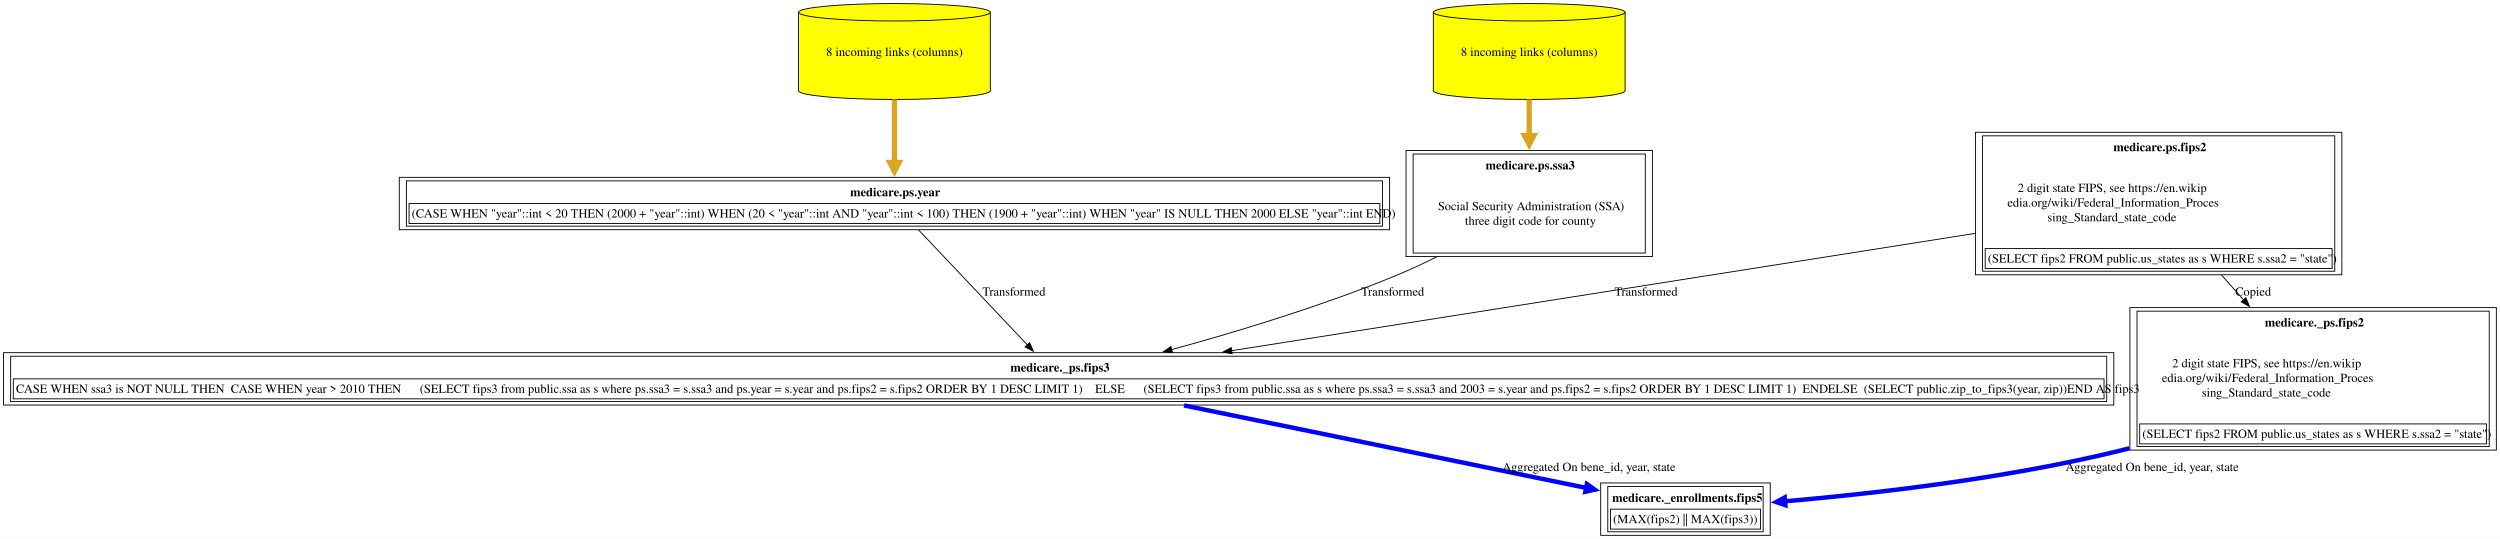
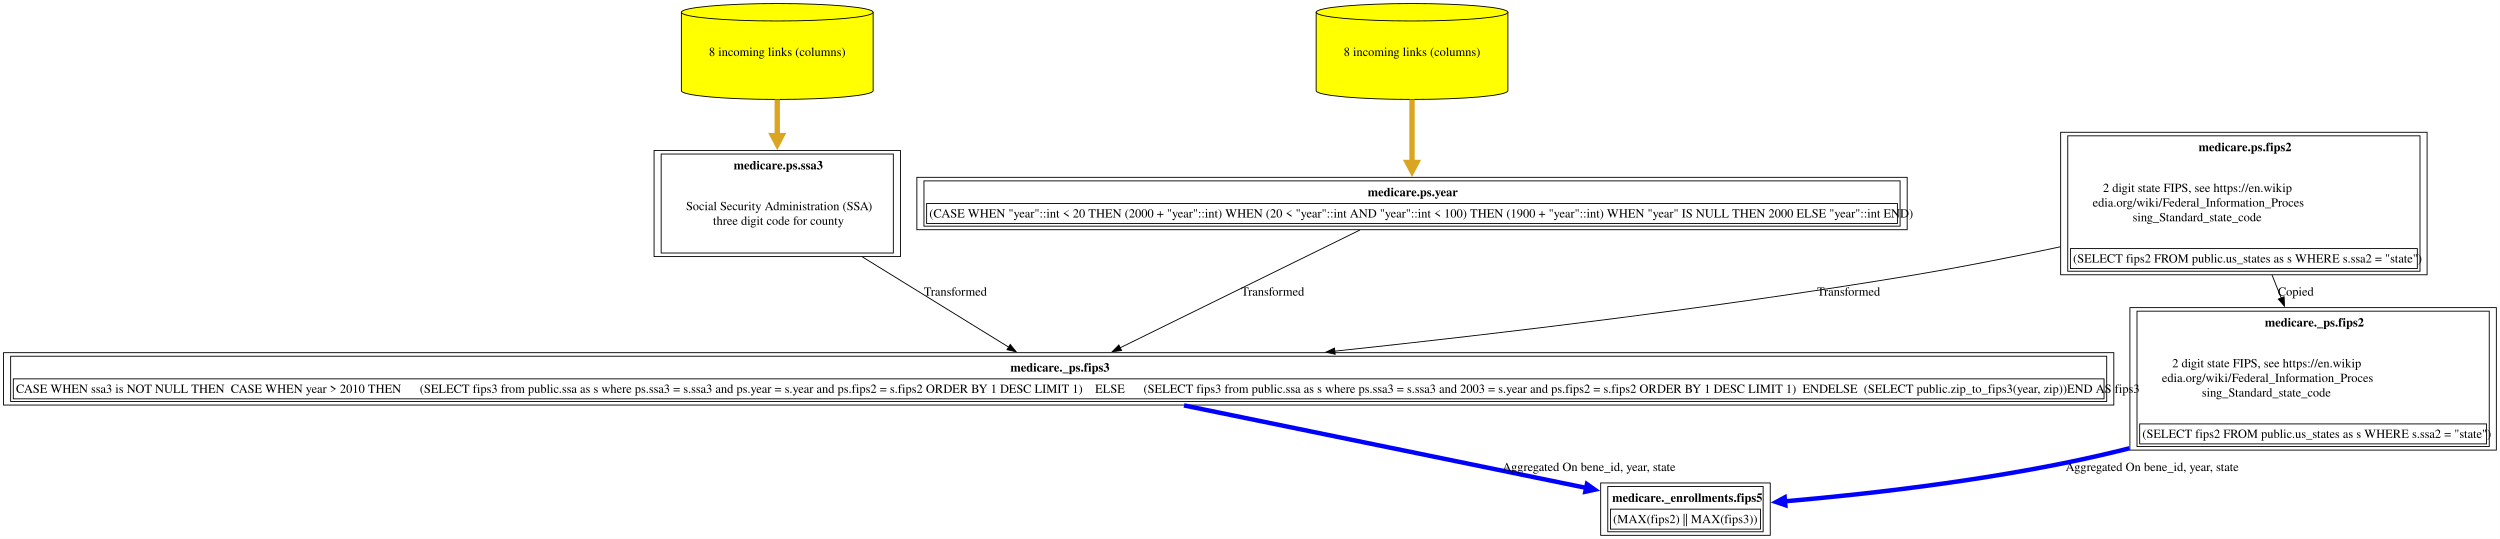
<svg xmlns="http://www.w3.org/2000/svg" xmlns:xlink="http://www.w3.org/1999/xlink" width="2816pt" height="607pt" viewBox="0.00 0.00 2816.00 607.00">
  <g id="graph0" class="graph" transform="scale(1 1) rotate(0) translate(4 603)">
    <polygon fill="white" stroke="none" points="-4,4 -4,-603 2811.88,-603 2811.88,4 -4,4" />
    <g id="node1" class="node">
      <g id="a_node1">
        <a xlink:href="../medicare._enrollments/fips5.html" xlink:title="&lt;TABLE&gt;" target="_blank">
          <polygon fill="none" stroke="black" points="1990,-59 1799,-59 1799,0 1990,0 1990,-59" />
          <text xml:space="preserve" text-anchor="start" x="1812" y="-37.7" font-family="Times,serif" font-weight="bold" font-size="14.00">medicare._enrollments.fips5</text>
          <polygon fill="none" stroke="black" points="1810,-7 1810,-29.5 1979,-29.5 1979,-7 1810,-7" />
          <text xml:space="preserve" text-anchor="start" x="1813" y="-13.75" font-family="Times,serif" font-size="14.00">(MAX(fips2) || MAX(fips3))</text>
          <polygon fill="none" stroke="black" points="1807,-4 1807,-55 1982,-55 1982,-4 1807,-4" />
        </a>
      </g>
    </g>
    <g id="node2" class="node">
      <g id="a_node2">
        <a xlink:href="../medicare._ps/fips3.html" xlink:title="&lt;TABLE&gt;" target="_blank">
          <polygon fill="none" stroke="black" points="2377,-205.75 0,-205.75 0,-146.75 2377,-146.75 2377,-205.75" />
          <text xml:space="preserve" text-anchor="start" x="1134.12" y="-184.45" font-family="Times,serif" font-weight="bold" font-size="14.00">medicare._ps.fips3</text>
          <polygon fill="none" stroke="black" points="11,-153.75 11,-176.25 2366,-176.25 2366,-153.75 11,-153.75" />
          <text xml:space="preserve" text-anchor="start" x="14" y="-160.5" font-family="Times,serif" font-size="14.00">CASE WHEN ssa3 is NOT NULL THEN  CASE WHEN year &gt; 2010 THEN      (SELECT fips3 from public.ssa as s where ps.ssa3 = s.ssa3 and ps.year = s.year and ps.fips2 = s.fips2 ORDER BY 1 DESC LIMIT 1)    ELSE      (SELECT fips3 from public.ssa as s where ps.ssa3 = s.ssa3 and 2003 = s.year and ps.fips2 = s.fips2 ORDER BY 1 DESC LIMIT 1)  ENDELSE  (SELECT public.zip_to_fips3(year, zip))END AS fips3</text>
          <polygon fill="none" stroke="black" points="8,-150.75 8,-201.75 2369,-201.75 2369,-150.75 8,-150.75" />
        </a>
      </g>
    </g>
    <g id="edge1" class="edge">
      <path fill="none" stroke="blue" stroke-width="5" d="M1329.67,-146.31C1462.96,-118.98 1660.19,-78.54 1782.84,-53.39" />
      <polygon fill="blue" stroke="blue" stroke-width="5" points="1783.5,-57.72 1792.41,-51.43 1781.74,-49.15 1783.5,-57.72" />
      <text xml:space="preserve" text-anchor="middle" x="1780.52" y="-72.45" font-family="Times,serif" font-size="14.00">	  Aggregated On bene_id, year, state</text>
    </g>
    <g id="node3" class="node">
      <g id="a_node3">
-         <a xlink:href="../medicare.ps/year.html" xlink:title="&lt;TABLE&gt;" target="_blank">
-           <polygon fill="none" stroke="black" points="1561.25,-403.25 445.75,-403.25 445.75,-344.25 1561.25,-344.25 1561.25,-403.25" />
-           <text xml:space="preserve" text-anchor="start" x="953.62" y="-381.95" font-family="Times,serif" font-weight="bold" font-size="14.00">medicare.ps.year</text>
-           <polygon fill="none" stroke="black" points="456.75,-351.25 456.75,-373.75 1550.25,-373.75 1550.25,-351.25 456.75,-351.25" />
-           <text xml:space="preserve" text-anchor="start" x="459.75" y="-358" font-family="Times,serif" font-size="14.00">(CASE WHEN "year"::int &lt; 20 THEN (2000 + "year"::int) WHEN (20 &lt; "year"::int AND "year"::int &lt; 100) THEN (1900 + "year"::int) WHEN "year" IS NULL THEN 2000 ELSE "year"::int END)</text>
-           <polygon fill="none" stroke="black" points="453.75,-348.25 453.75,-399.25 1553.25,-399.25 1553.25,-348.25 453.75,-348.25" />
+         <a xlink:href="../medicare.ps/ssa3.html" xlink:title="&lt;TABLE&gt;" target="_blank">
+           <polygon fill="none" stroke="black" points="1010.25,-433.5 732.75,-433.5 732.75,-314 1010.25,-314 1010.25,-433.5" />
+           <text xml:space="preserve" text-anchor="start" x="822.38" y="-412.2" font-family="Times,serif" font-weight="bold" font-size="14.00">medicare.ps.ssa3</text>
+           <text xml:space="preserve" text-anchor="start" x="768.75" y="-366.25" font-family="Times,serif" font-size="14.00">Social Security Administration (SSA)</text>
+           <text xml:space="preserve" text-anchor="start" x="799.12" y="-349.75" font-family="Times,serif" font-size="14.00">three digit code for county</text>
+           <polygon fill="none" stroke="black" points="740.75,-318 740.75,-429.5 1002.25,-429.5 1002.25,-318 740.75,-318" />
        </a>
      </g>
    </g>
    <g id="edge2" class="edge">
-       <path fill="none" stroke="black" d="M1030.8,-343.9C1063.32,-309.54 1117.71,-252.06 1153.34,-214.4" />
-       <polygon fill="black" stroke="black" points="1155.72,-216.98 1160.05,-207.31 1150.63,-212.17 1155.72,-216.98" />
-       <text xml:space="preserve" text-anchor="middle" x="1134.62" y="-269.95" font-family="Times,serif" font-size="14.00">  Transformed</text>
+       <path fill="none" stroke="black" d="M967.47,-313.56C1021.29,-280.37 1086.56,-240.12 1132.17,-211.99" />
+       <polygon fill="black" stroke="black" points="1133.91,-215.03 1140.59,-206.8 1130.24,-209.07 1133.91,-215.03" />
+       <text xml:space="preserve" text-anchor="middle" x="1068.62" y="-269.95" font-family="Times,serif" font-size="14.00">  Transformed</text>
    </g>
    <g id="node4" class="node">
      <g id="a_node4">
-         <a xlink:href="../medicare.ps/year.html" xlink:title="8 incoming links (columns)" target="_blank">
-           <path fill="yellow" stroke="black" d="M1111.5,-589.18C1111.5,-594.6 1063.09,-599 1003.5,-599 943.91,-599 895.5,-594.6 895.5,-589.18 895.5,-589.18 895.5,-500.82 895.5,-500.82 895.5,-495.4 943.91,-491 1003.5,-491 1063.09,-491 1111.5,-495.4 1111.5,-500.82 1111.5,-500.82 1111.5,-589.18 1111.5,-589.18" />
-           <path fill="none" stroke="black" d="M1111.5,-589.18C1111.5,-583.76 1063.09,-579.36 1003.5,-579.36 943.91,-579.36 895.5,-583.76 895.5,-589.18" />
-           <text xml:space="preserve" text-anchor="middle" x="1003.5" y="-539.95" font-family="Times,serif" font-size="14.00">8 incoming links (columns)</text>
+         <a xlink:href="../medicare.ps/ssa3.html" xlink:title="8 incoming links (columns)" target="_blank">
+           <path fill="yellow" stroke="black" d="M979.5,-589.18C979.5,-594.6 931.09,-599 871.5,-599 811.91,-599 763.5,-594.6 763.5,-589.18 763.5,-589.18 763.5,-500.82 763.5,-500.82 763.5,-495.4 811.91,-491 871.5,-491 931.09,-491 979.5,-495.4 979.5,-500.82 979.5,-500.82 979.5,-589.18 979.5,-589.18" />
+           <path fill="none" stroke="black" d="M979.5,-589.18C979.5,-583.76 931.09,-579.36 871.5,-579.36 811.91,-579.36 763.5,-583.76 763.5,-589.18" />
+           <text xml:space="preserve" text-anchor="middle" x="871.5" y="-539.95" font-family="Times,serif" font-size="14.00">8 incoming links (columns)</text>
        </a>
      </g>
    </g>
    <g id="edge3" class="edge">
-       <path fill="none" stroke="goldenrod" stroke-width="6" d="M1003.5,-490.91C1003.5,-468.12 1003.5,-441.76 1003.5,-419.92" />
-       <polygon fill="goldenrod" stroke="goldenrod" stroke-width="6" points="1008.75,-419.98 1003.5,-409.98 998.25,-419.98 1008.75,-419.98" />
+       <path fill="none" stroke="goldenrod" stroke-width="6" d="M871.5,-490.91C871.5,-477.88 871.5,-463.69 871.5,-449.84" />
+       <polygon fill="goldenrod" stroke="goldenrod" stroke-width="6" points="876.75,-450.29 871.5,-440.29 866.25,-450.29 876.75,-450.29" />
    </g>
    <g id="node5" class="node">
      <g id="a_node5">
-         <a xlink:href="../medicare.ps/ssa3.html" xlink:title="&lt;TABLE&gt;" target="_blank">
-           <polygon fill="none" stroke="black" points="1857.25,-433.5 1579.75,-433.5 1579.75,-314 1857.25,-314 1857.25,-433.5" />
-           <text xml:space="preserve" text-anchor="start" x="1669.38" y="-412.2" font-family="Times,serif" font-weight="bold" font-size="14.00">medicare.ps.ssa3</text>
-           <text xml:space="preserve" text-anchor="start" x="1615.75" y="-366.25" font-family="Times,serif" font-size="14.00">Social Security Administration (SSA)</text>
-           <text xml:space="preserve" text-anchor="start" x="1646.12" y="-349.75" font-family="Times,serif" font-size="14.00">three digit code for county</text>
-           <polygon fill="none" stroke="black" points="1587.75,-318 1587.75,-429.5 1849.25,-429.5 1849.25,-318 1587.75,-318" />
+         <a xlink:href="../medicare.ps/year.html" xlink:title="&lt;TABLE&gt;" target="_blank">
+           <polygon fill="none" stroke="black" points="2144.25,-403.25 1028.75,-403.25 1028.75,-344.25 2144.25,-344.25 2144.25,-403.25" />
+           <text xml:space="preserve" text-anchor="start" x="1536.62" y="-381.95" font-family="Times,serif" font-weight="bold" font-size="14.00">medicare.ps.year</text>
+           <polygon fill="none" stroke="black" points="1039.75,-351.25 1039.75,-373.75 2133.25,-373.75 2133.25,-351.25 1039.75,-351.25" />
+           <text xml:space="preserve" text-anchor="start" x="1042.75" y="-358" font-family="Times,serif" font-size="14.00">(CASE WHEN "year"::int &lt; 20 THEN (2000 + "year"::int) WHEN (20 &lt; "year"::int AND "year"::int &lt; 100) THEN (1900 + "year"::int) WHEN "year" IS NULL THEN 2000 ELSE "year"::int END)</text>
+           <polygon fill="none" stroke="black" points="1036.75,-348.25 1036.75,-399.25 2136.25,-399.25 2136.25,-348.25 1036.75,-348.25" />
        </a>
      </g>
    </g>
    <g id="edge4" class="edge">
-       <path fill="none" stroke="black" d="M1614.22,-313.66C1599.75,-306.42 1584.9,-299.48 1570.5,-293.5 1487.66,-259.11 1390.98,-229.78 1315.61,-209.19" />
-       <polygon fill="black" stroke="black" points="1316.67,-205.86 1306.11,-206.61 1314.84,-212.61 1316.67,-205.86" />
-       <text xml:space="preserve" text-anchor="middle" x="1561.18" y="-269.95" font-family="Times,serif" font-size="14.00">  Transformed</text>
+       <path fill="none" stroke="black" d="M1527.77,-343.9C1455.76,-308.53 1333.88,-248.66 1257.47,-211.13" />
+       <polygon fill="black" stroke="black" points="1259.34,-208.15 1248.83,-206.88 1256.26,-214.43 1259.34,-208.15" />
+       <text xml:space="preserve" text-anchor="middle" x="1426.12" y="-269.95" font-family="Times,serif" font-size="14.00">  Transformed</text>
    </g>
    <g id="node6" class="node">
      <g id="a_node6">
-         <a xlink:href="../medicare.ps/ssa3.html" xlink:title="8 incoming links (columns)" target="_blank">
-           <path fill="yellow" stroke="black" d="M1826.5,-589.18C1826.5,-594.6 1778.09,-599 1718.5,-599 1658.91,-599 1610.5,-594.6 1610.5,-589.18 1610.5,-589.18 1610.5,-500.82 1610.5,-500.82 1610.5,-495.4 1658.91,-491 1718.5,-491 1778.09,-491 1826.5,-495.4 1826.5,-500.82 1826.5,-500.82 1826.5,-589.18 1826.5,-589.18" />
-           <path fill="none" stroke="black" d="M1826.5,-589.18C1826.5,-583.76 1778.09,-579.36 1718.5,-579.36 1658.91,-579.36 1610.5,-583.76 1610.5,-589.18" />
-           <text xml:space="preserve" text-anchor="middle" x="1718.5" y="-539.95" font-family="Times,serif" font-size="14.00">8 incoming links (columns)</text>
+         <a xlink:href="../medicare.ps/year.html" xlink:title="8 incoming links (columns)" target="_blank">
+           <path fill="yellow" stroke="black" d="M1694.5,-589.18C1694.5,-594.6 1646.09,-599 1586.5,-599 1526.91,-599 1478.5,-594.6 1478.5,-589.18 1478.5,-589.18 1478.5,-500.82 1478.5,-500.82 1478.5,-495.4 1526.91,-491 1586.5,-491 1646.09,-491 1694.5,-495.4 1694.5,-500.82 1694.5,-500.82 1694.5,-589.18 1694.5,-589.18" />
+           <path fill="none" stroke="black" d="M1694.5,-589.18C1694.5,-583.76 1646.09,-579.36 1586.5,-579.36 1526.91,-579.36 1478.5,-583.76 1478.5,-589.18" />
+           <text xml:space="preserve" text-anchor="middle" x="1586.5" y="-539.95" font-family="Times,serif" font-size="14.00">8 incoming links (columns)</text>
        </a>
      </g>
    </g>
    <g id="edge5" class="edge">
-       <path fill="none" stroke="goldenrod" stroke-width="6" d="M1718.5,-490.91C1718.5,-477.88 1718.5,-463.69 1718.5,-449.84" />
-       <polygon fill="goldenrod" stroke="goldenrod" stroke-width="6" points="1723.75,-450.29 1718.5,-440.29 1713.25,-450.29 1723.75,-450.29" />
+       <path fill="none" stroke="goldenrod" stroke-width="6" d="M1586.5,-490.91C1586.5,-468.12 1586.5,-441.76 1586.5,-419.92" />
+       <polygon fill="goldenrod" stroke="goldenrod" stroke-width="6" points="1591.75,-419.98 1586.5,-409.98 1581.25,-419.98 1591.75,-419.98" />
    </g>
    <g id="node7" class="node">
      <g id="a_node7">
        <a xlink:href="../medicare.ps/fips2.html" xlink:title="&lt;TABLE&gt;" target="_blank">
-           <polygon fill="none" stroke="black" points="2633.88,-454 2221.12,-454 2221.12,-293.5 2633.88,-293.5 2633.88,-454" />
-           <text xml:space="preserve" text-anchor="start" x="2376.5" y="-432.7" font-family="Times,serif" font-weight="bold" font-size="14.00">medicare.ps.fips2</text>
-           <text xml:space="preserve" text-anchor="start" x="2268.75" y="-386.75" font-family="Times,serif" font-size="14.00">2 digit state FIPS, see https://en.wikip</text>
-           <text xml:space="preserve" text-anchor="start" x="2257.12" y="-370.25" font-family="Times,serif" font-size="14.00">edia.org/wiki/Federal_Information_Proces</text>
-           <text xml:space="preserve" text-anchor="start" x="2302.12" y="-353.75" font-family="Times,serif" font-size="14.00">sing_Standard_state_code</text>
-           <polygon fill="none" stroke="black" points="2232.12,-300.5 2232.12,-323 2622.88,-323 2622.88,-300.5 2232.12,-300.5" />
-           <text xml:space="preserve" text-anchor="start" x="2235.12" y="-307.25" font-family="Times,serif" font-size="14.00">(SELECT fips2 FROM public.us_states as s WHERE s.ssa2 = "state")</text>
-           <polygon fill="none" stroke="black" points="2229.12,-297.5 2229.12,-450 2625.88,-450 2625.88,-297.5 2229.12,-297.5" />
+           <polygon fill="none" stroke="black" points="2729.88,-454 2317.12,-454 2317.12,-293.5 2729.88,-293.5 2729.88,-454" />
+           <text xml:space="preserve" text-anchor="start" x="2472.5" y="-432.7" font-family="Times,serif" font-weight="bold" font-size="14.00">medicare.ps.fips2</text>
+           <text xml:space="preserve" text-anchor="start" x="2364.75" y="-386.75" font-family="Times,serif" font-size="14.00">2 digit state FIPS, see https://en.wikip</text>
+           <text xml:space="preserve" text-anchor="start" x="2353.12" y="-370.25" font-family="Times,serif" font-size="14.00">edia.org/wiki/Federal_Information_Proces</text>
+           <text xml:space="preserve" text-anchor="start" x="2398.12" y="-353.75" font-family="Times,serif" font-size="14.00">sing_Standard_state_code</text>
+           <polygon fill="none" stroke="black" points="2328.12,-300.5 2328.12,-323 2718.88,-323 2718.88,-300.5 2328.12,-300.5" />
+           <text xml:space="preserve" text-anchor="start" x="2331.12" y="-307.25" font-family="Times,serif" font-size="14.00">(SELECT fips2 FROM public.us_states as s WHERE s.ssa2 = "state")</text>
+           <polygon fill="none" stroke="black" points="2325.12,-297.5 2325.12,-450 2721.88,-450 2721.88,-297.5 2325.12,-297.5" />
        </a>
      </g>
    </g>
    <g id="edge6" class="edge">
-       <path fill="none" stroke="black" d="M2220.82,-340.14C1987.62,-303.34 1611.19,-243.95 1383.09,-207.95" />
-       <polygon fill="black" stroke="black" points="1383.92,-204.54 1373.5,-206.44 1382.83,-211.46 1383.92,-204.54" />
-       <text xml:space="preserve" text-anchor="middle" x="1846.62" y="-269.95" font-family="Times,serif" font-size="14.00">  Transformed</text>
+       <path fill="none" stroke="black" d="M2316.7,-324.98C2263.69,-313.69 2206.63,-302.37 2153.5,-293.5 1935.95,-257.17 1688.98,-227.64 1499.35,-207.43" />
+       <polygon fill="black" stroke="black" points="1499.91,-203.97 1489.6,-206.39 1499.17,-210.93 1499.91,-203.97" />
+       <text xml:space="preserve" text-anchor="middle" x="2074.81" y="-269.95" font-family="Times,serif" font-size="14.00">  Transformed</text>
    </g>
    <g id="node8" class="node">
      <g id="a_node8">
        <a xlink:href="../medicare._ps/fips2.html" xlink:title="&lt;TABLE&gt;" target="_blank">
          <polygon fill="none" stroke="black" points="2807.88,-256.5 2395.12,-256.5 2395.12,-96 2807.88,-96 2807.88,-256.5" />
          <text xml:space="preserve" text-anchor="start" x="2547.12" y="-235.2" font-family="Times,serif" font-weight="bold" font-size="14.00">medicare._ps.fips2</text>
          <text xml:space="preserve" text-anchor="start" x="2442.75" y="-189.25" font-family="Times,serif" font-size="14.00">2 digit state FIPS, see https://en.wikip</text>
          <text xml:space="preserve" text-anchor="start" x="2431.12" y="-172.75" font-family="Times,serif" font-size="14.00">edia.org/wiki/Federal_Information_Proces</text>
          <text xml:space="preserve" text-anchor="start" x="2476.12" y="-156.25" font-family="Times,serif" font-size="14.00">sing_Standard_state_code</text>
          <polygon fill="none" stroke="black" points="2406.12,-103 2406.12,-125.5 2796.88,-125.5 2796.88,-103 2406.12,-103" />
          <text xml:space="preserve" text-anchor="start" x="2409.12" y="-109.75" font-family="Times,serif" font-size="14.00">(SELECT fips2 FROM public.us_states as s WHERE s.ssa2 = "state")</text>
          <polygon fill="none" stroke="black" points="2403.12,-100 2403.12,-252.5 2799.88,-252.5 2799.88,-100 2403.12,-100" />
        </a>
      </g>
    </g>
    <g id="edge8" class="edge">
-       <path fill="none" stroke="black" d="M2498.27,-293.23C2506.48,-284.01 2514.9,-274.55 2523.2,-265.22" />
-       <polygon fill="black" stroke="black" points="2525.75,-267.62 2529.78,-257.83 2520.52,-262.97 2525.75,-267.62" />
-       <text xml:space="preserve" text-anchor="middle" x="2534" y="-269.95" font-family="Times,serif" font-size="14.00">Copied</text>
+       <path fill="none" stroke="black" d="M2555.23,-293.23C2558.64,-284.66 2562.14,-275.9 2565.6,-267.22" />
+       <polygon fill="black" stroke="black" points="2568.79,-268.69 2569.24,-258.1 2562.29,-266.09 2568.79,-268.69" />
+       <text xml:space="preserve" text-anchor="middle" x="2582" y="-269.95" font-family="Times,serif" font-size="14.00">Copied</text>
    </g>
    <g id="edge7" class="edge">
      <path fill="none" stroke="blue" stroke-width="5" d="M2394.65,-98.07C2391.92,-97.36 2389.2,-96.67 2386.5,-96 2258.21,-64.23 2107.04,-47.02 2006.45,-38.32" />
      <polygon fill="blue" stroke="blue" stroke-width="5" points="2006.99,-33.98 1996.66,-37.5 2006.26,-42.7 2006.99,-33.98" />
      <text xml:space="preserve" text-anchor="middle" x="2414.88" y="-72.45" font-family="Times,serif" font-size="14.00">	  Aggregated On bene_id, year, state</text>
    </g>
  </g>
</svg>
